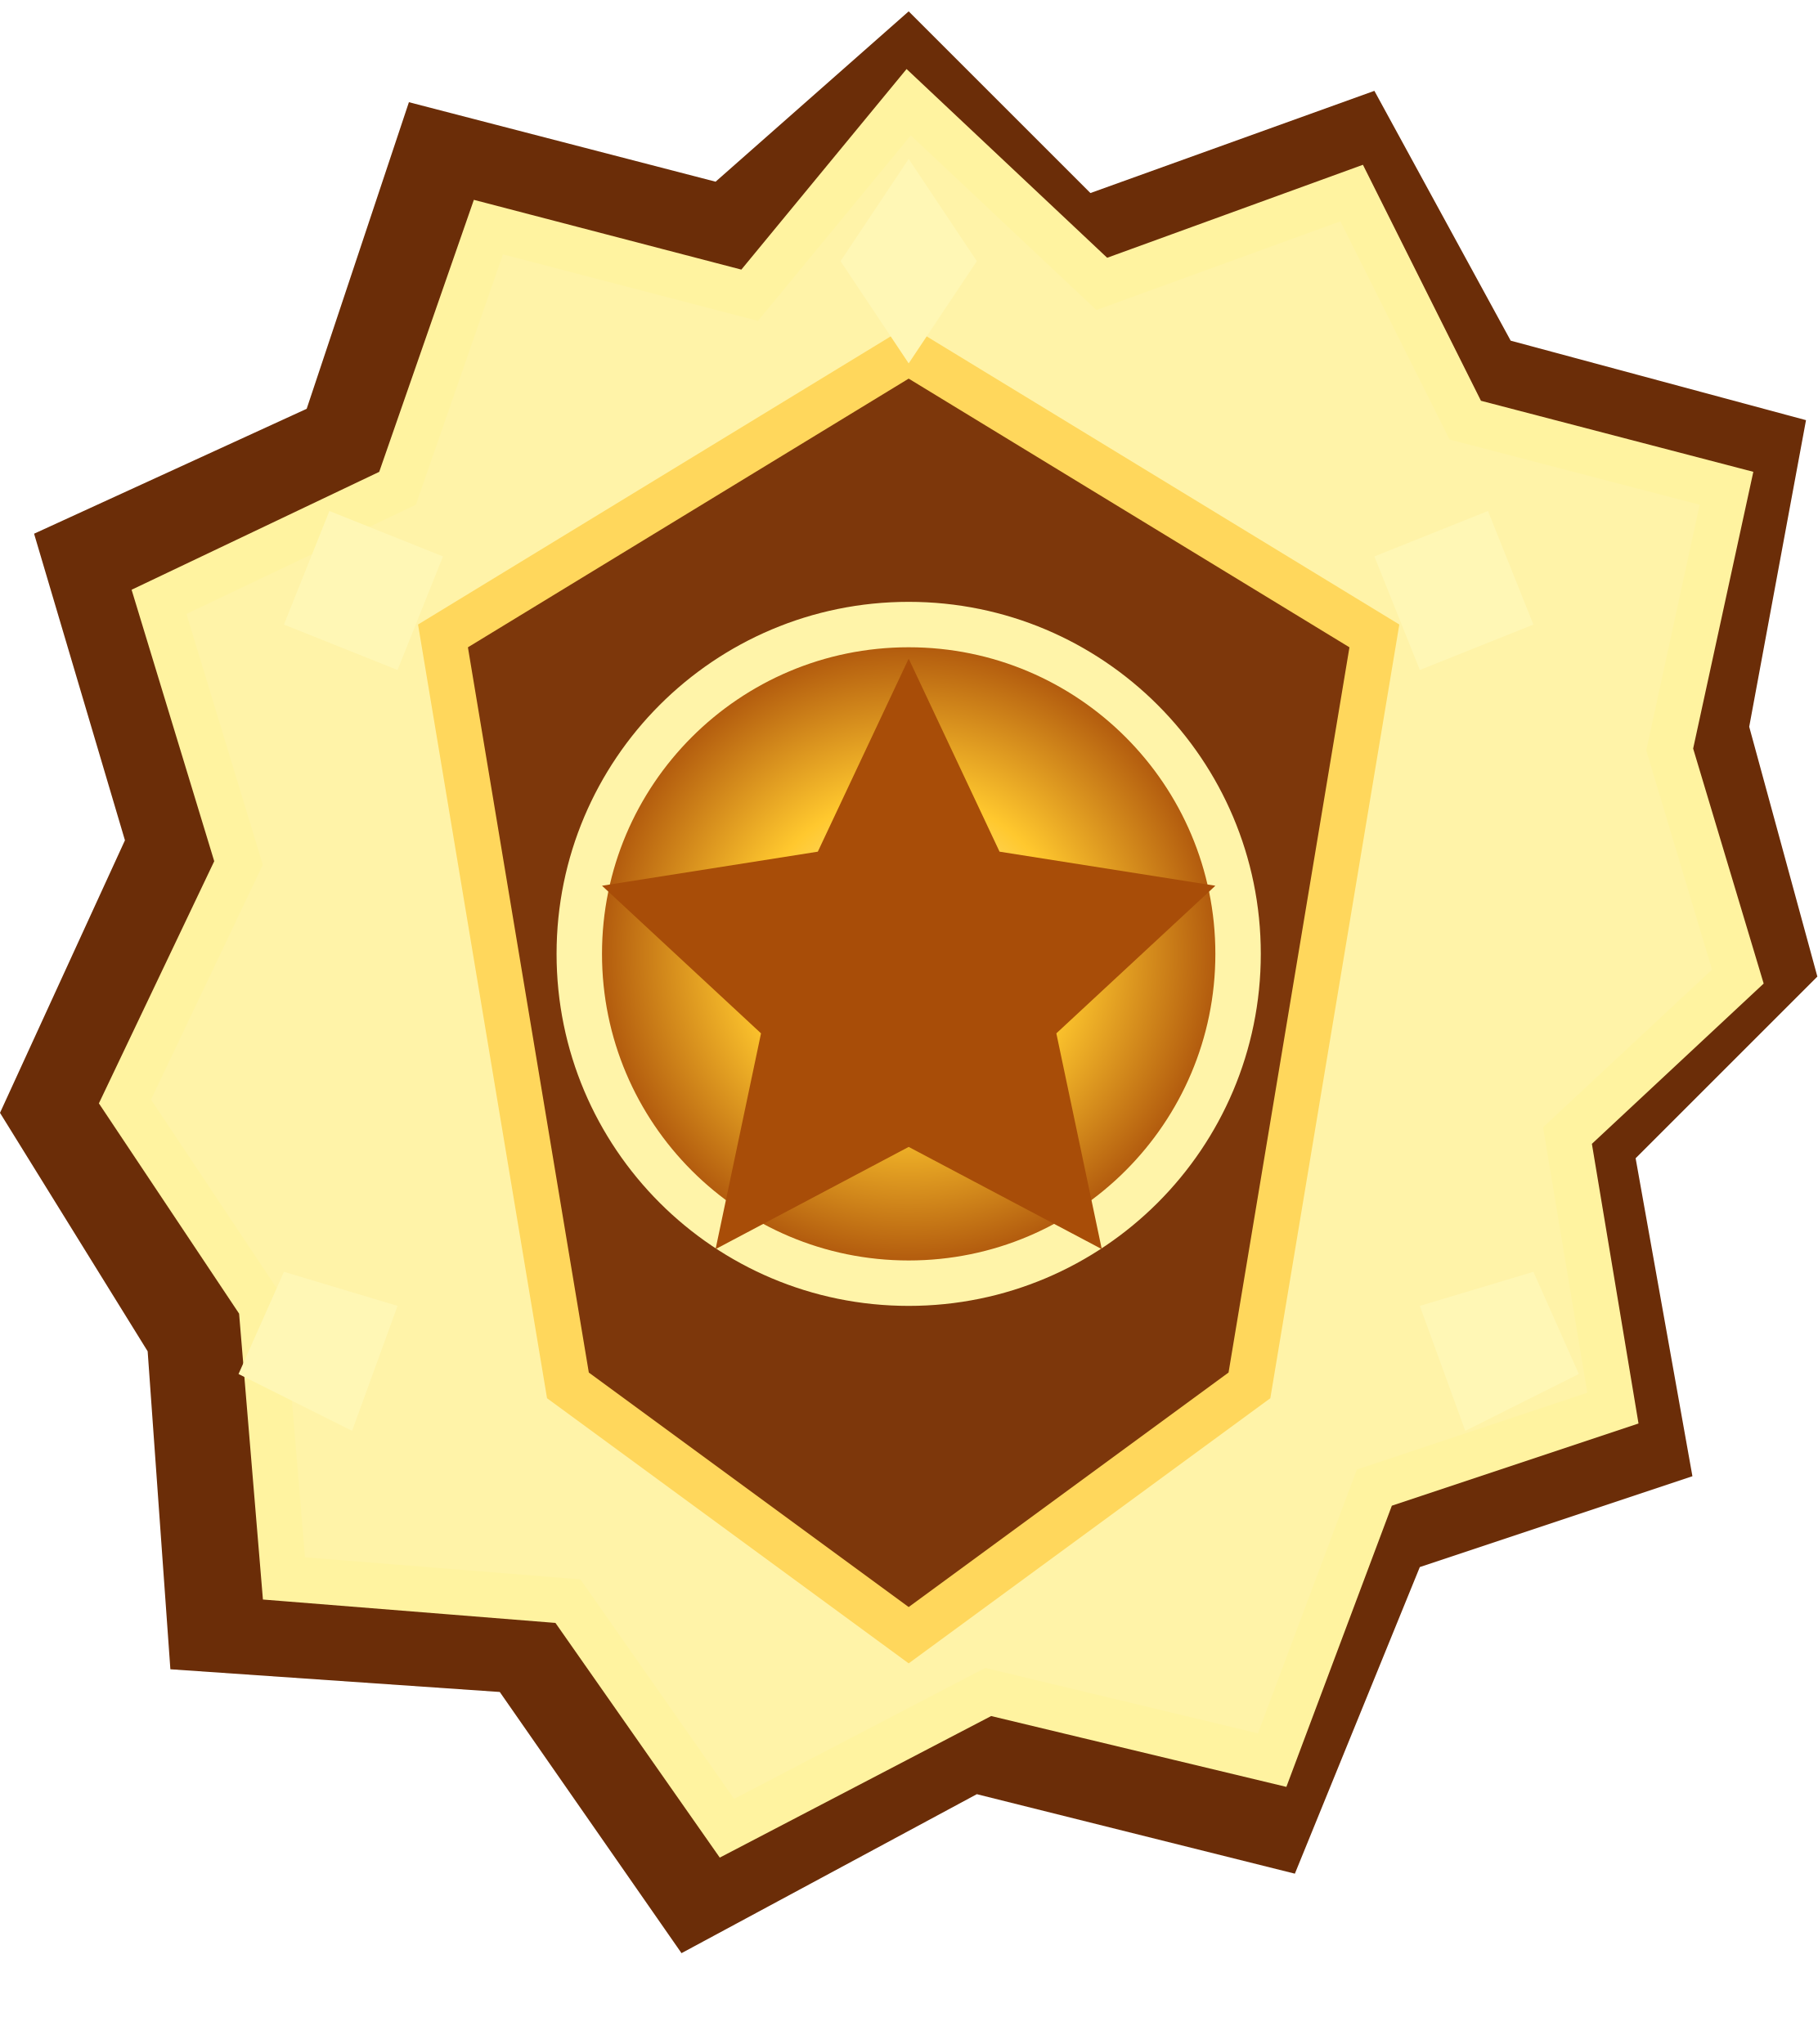
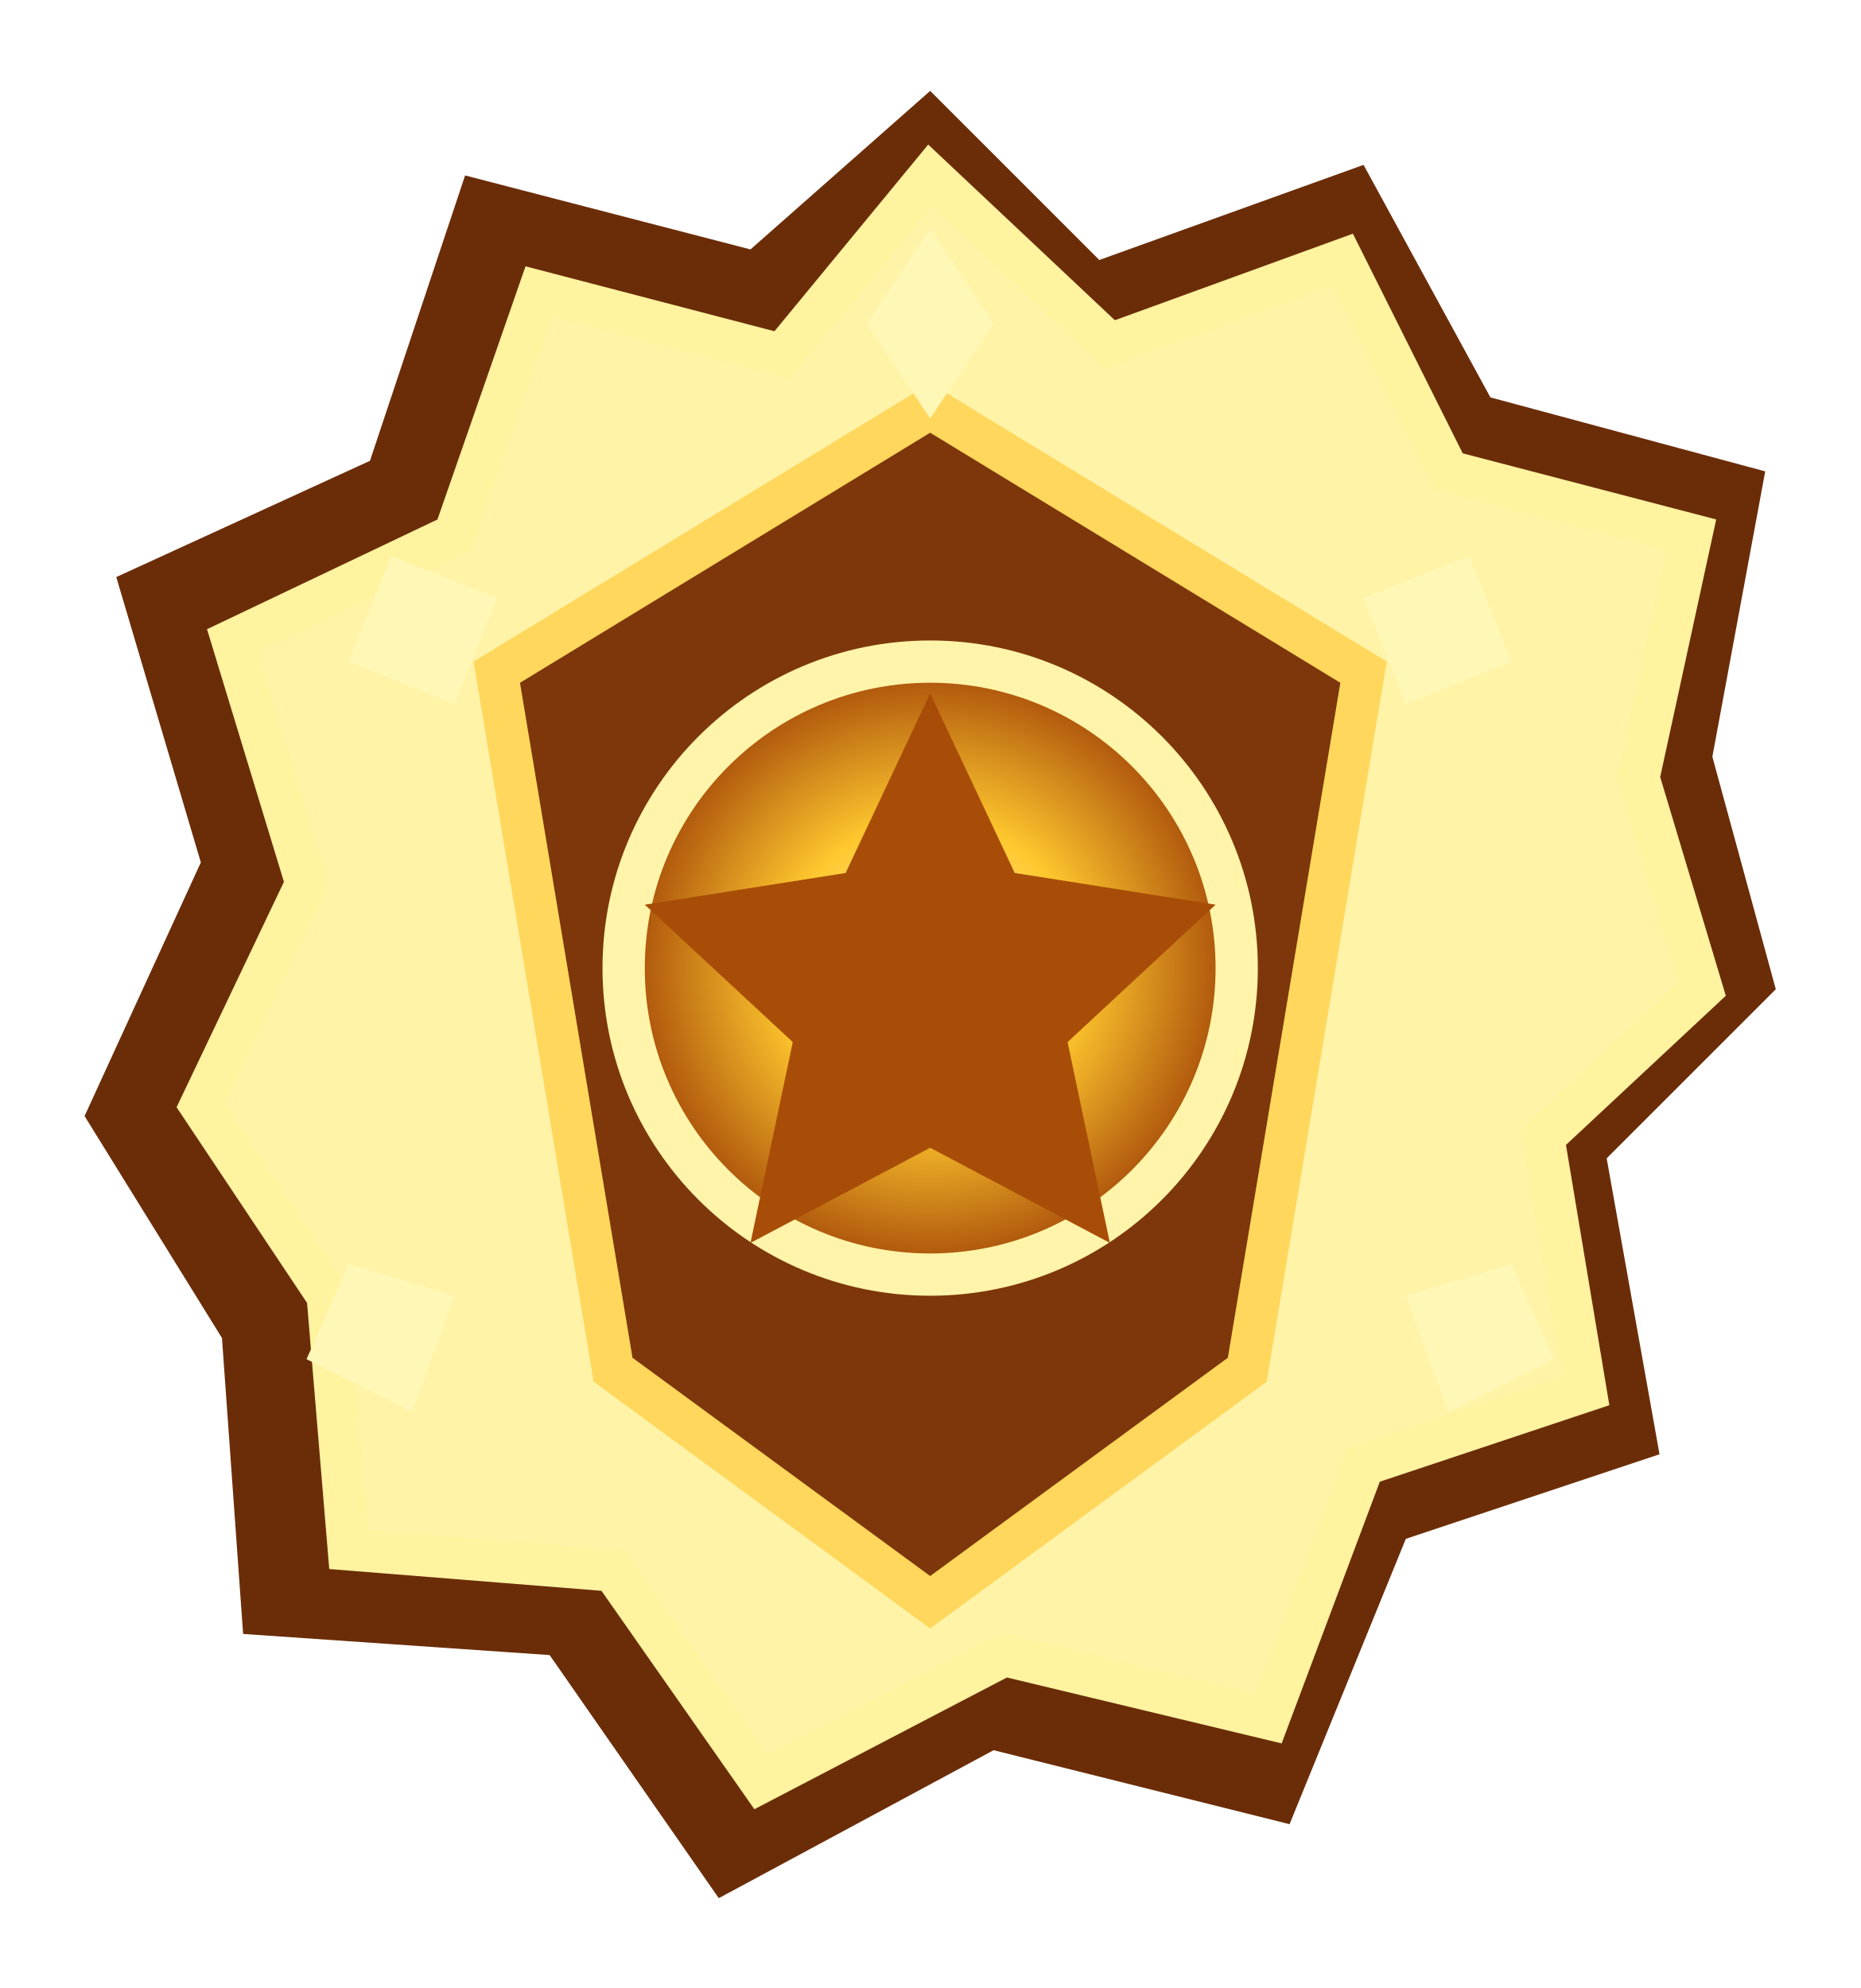
- <svg xmlns="http://www.w3.org/2000/svg" viewBox="0 0 160 180">
+ <svg xmlns="http://www.w3.org/2000/svg" viewBox="-8 -7.6 176 188.1">
  <defs>
    <linearGradient id="a" x1="19" y1="12" x2="141" y2="168">
      <stop stop-color="#fff3a8" />
      <stop offset=".25" stop-color="#ffc84f" />
      <stop offset=".58" stop-color="#d97b15" />
      <stop offset="1" stop-color="#6a2d08" />
    </linearGradient>
    <radialGradient id="b">
      <stop stop-color="#fffbd0" />
      <stop offset=".48" stop-color="#ffc82e" />
      <stop offset="1" stop-color="#a64a09" />
    </radialGradient>
  </defs>
  <path fill="#6b2d08" d="M80 1 96 17l25-9 12 22 26 7-5 27 6 22-16 16 5 28-24 8-11 27-28-7-26 14-16-23-29-2-2-28L0 98l11-24-8-27 24-11L36 9l27 7z" />
  <path fill="url(#a)" stroke="#fff3a0" stroke-width="4" d="m80 9 17 16 22-8 10 20 23 6-5 23 6 20-15 14 4 24-21 7-9 24-25-6-23 12-14-20-25-2-2-24-12-18 10-21-7-23 21-10 8-23 23 6z" />
  <path fill="#7d370b" stroke="#ffd75c" stroke-width="4" d="m80 31 41 25-11 66-30 22-30-22-11-66z" />
  <circle cx="80" cy="84" r="29" fill="url(#b)" stroke="#fff4a9" stroke-width="4" />
  <path fill="#a84d08" d="m80 58 8 17 19 3-14 13 4 19-17-9-17 9 4-19-14-13 19-3z" />
  <path fill="#fff7b5" d="M80 14l6 9-6 9-6-9zm-51 31 10 4-4 10-10-4zm102 0 4 10-10 4-4-10zM25 112l10 3-4 11-10-5zm110 0 4 9-10 5-4-11z" />
</svg>
